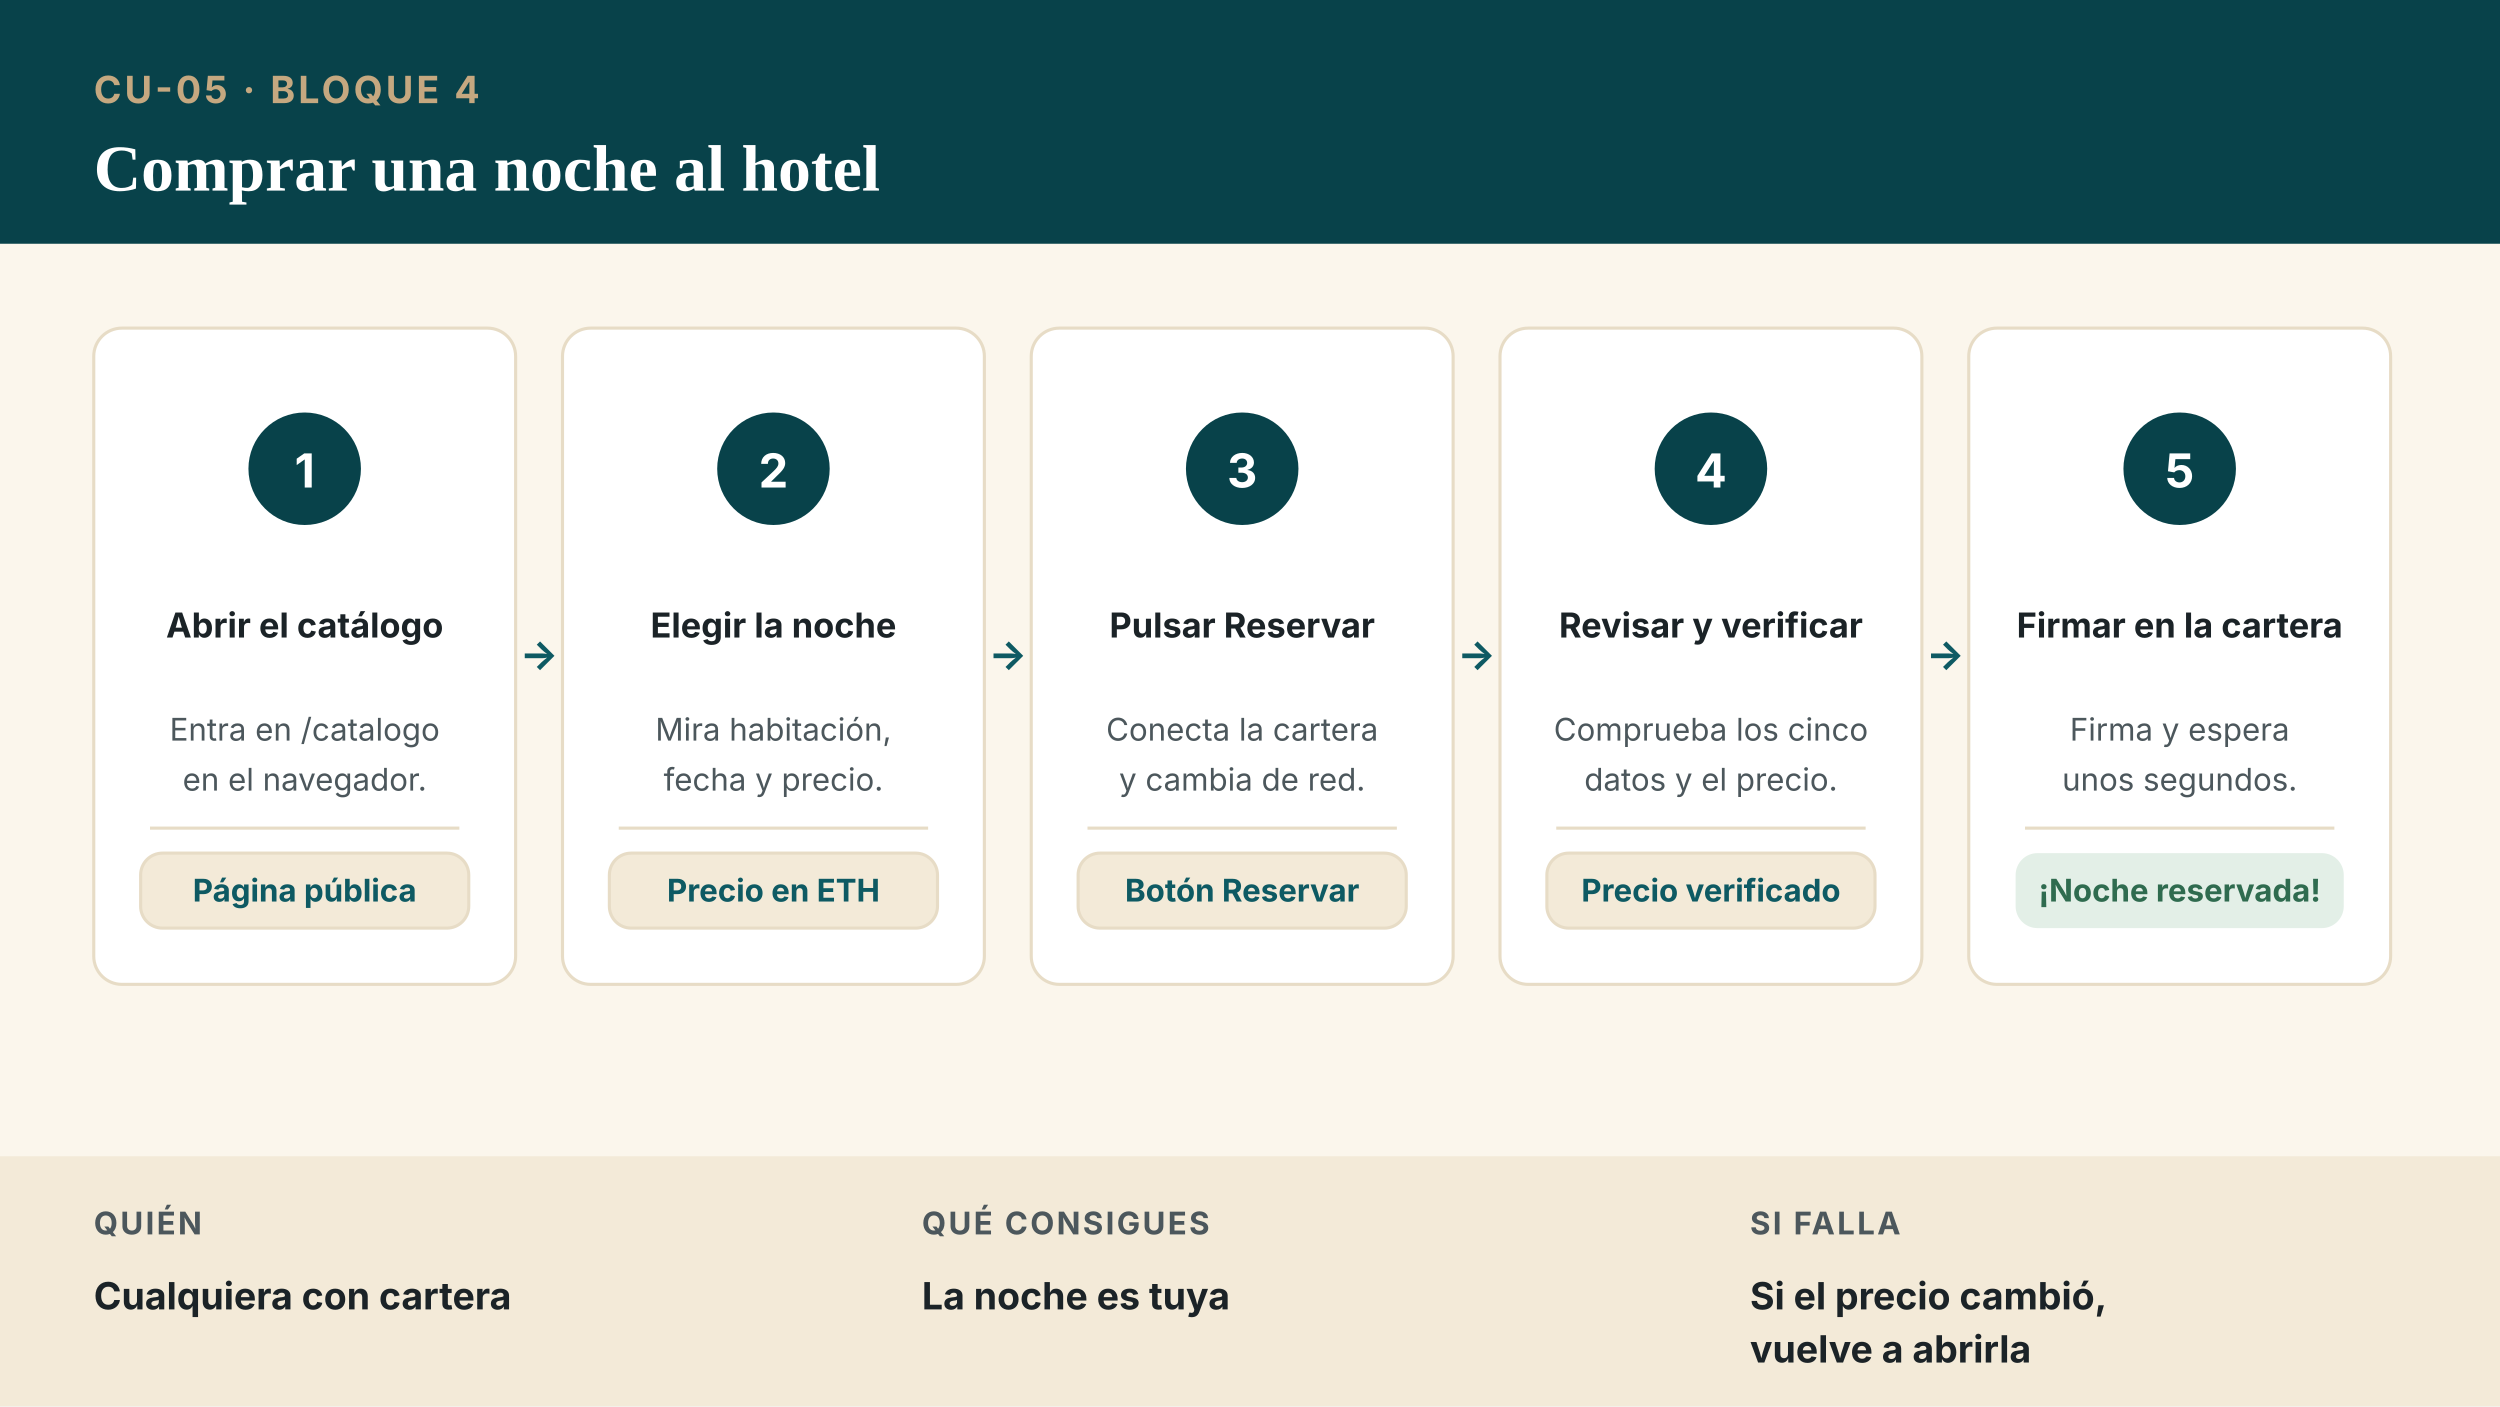
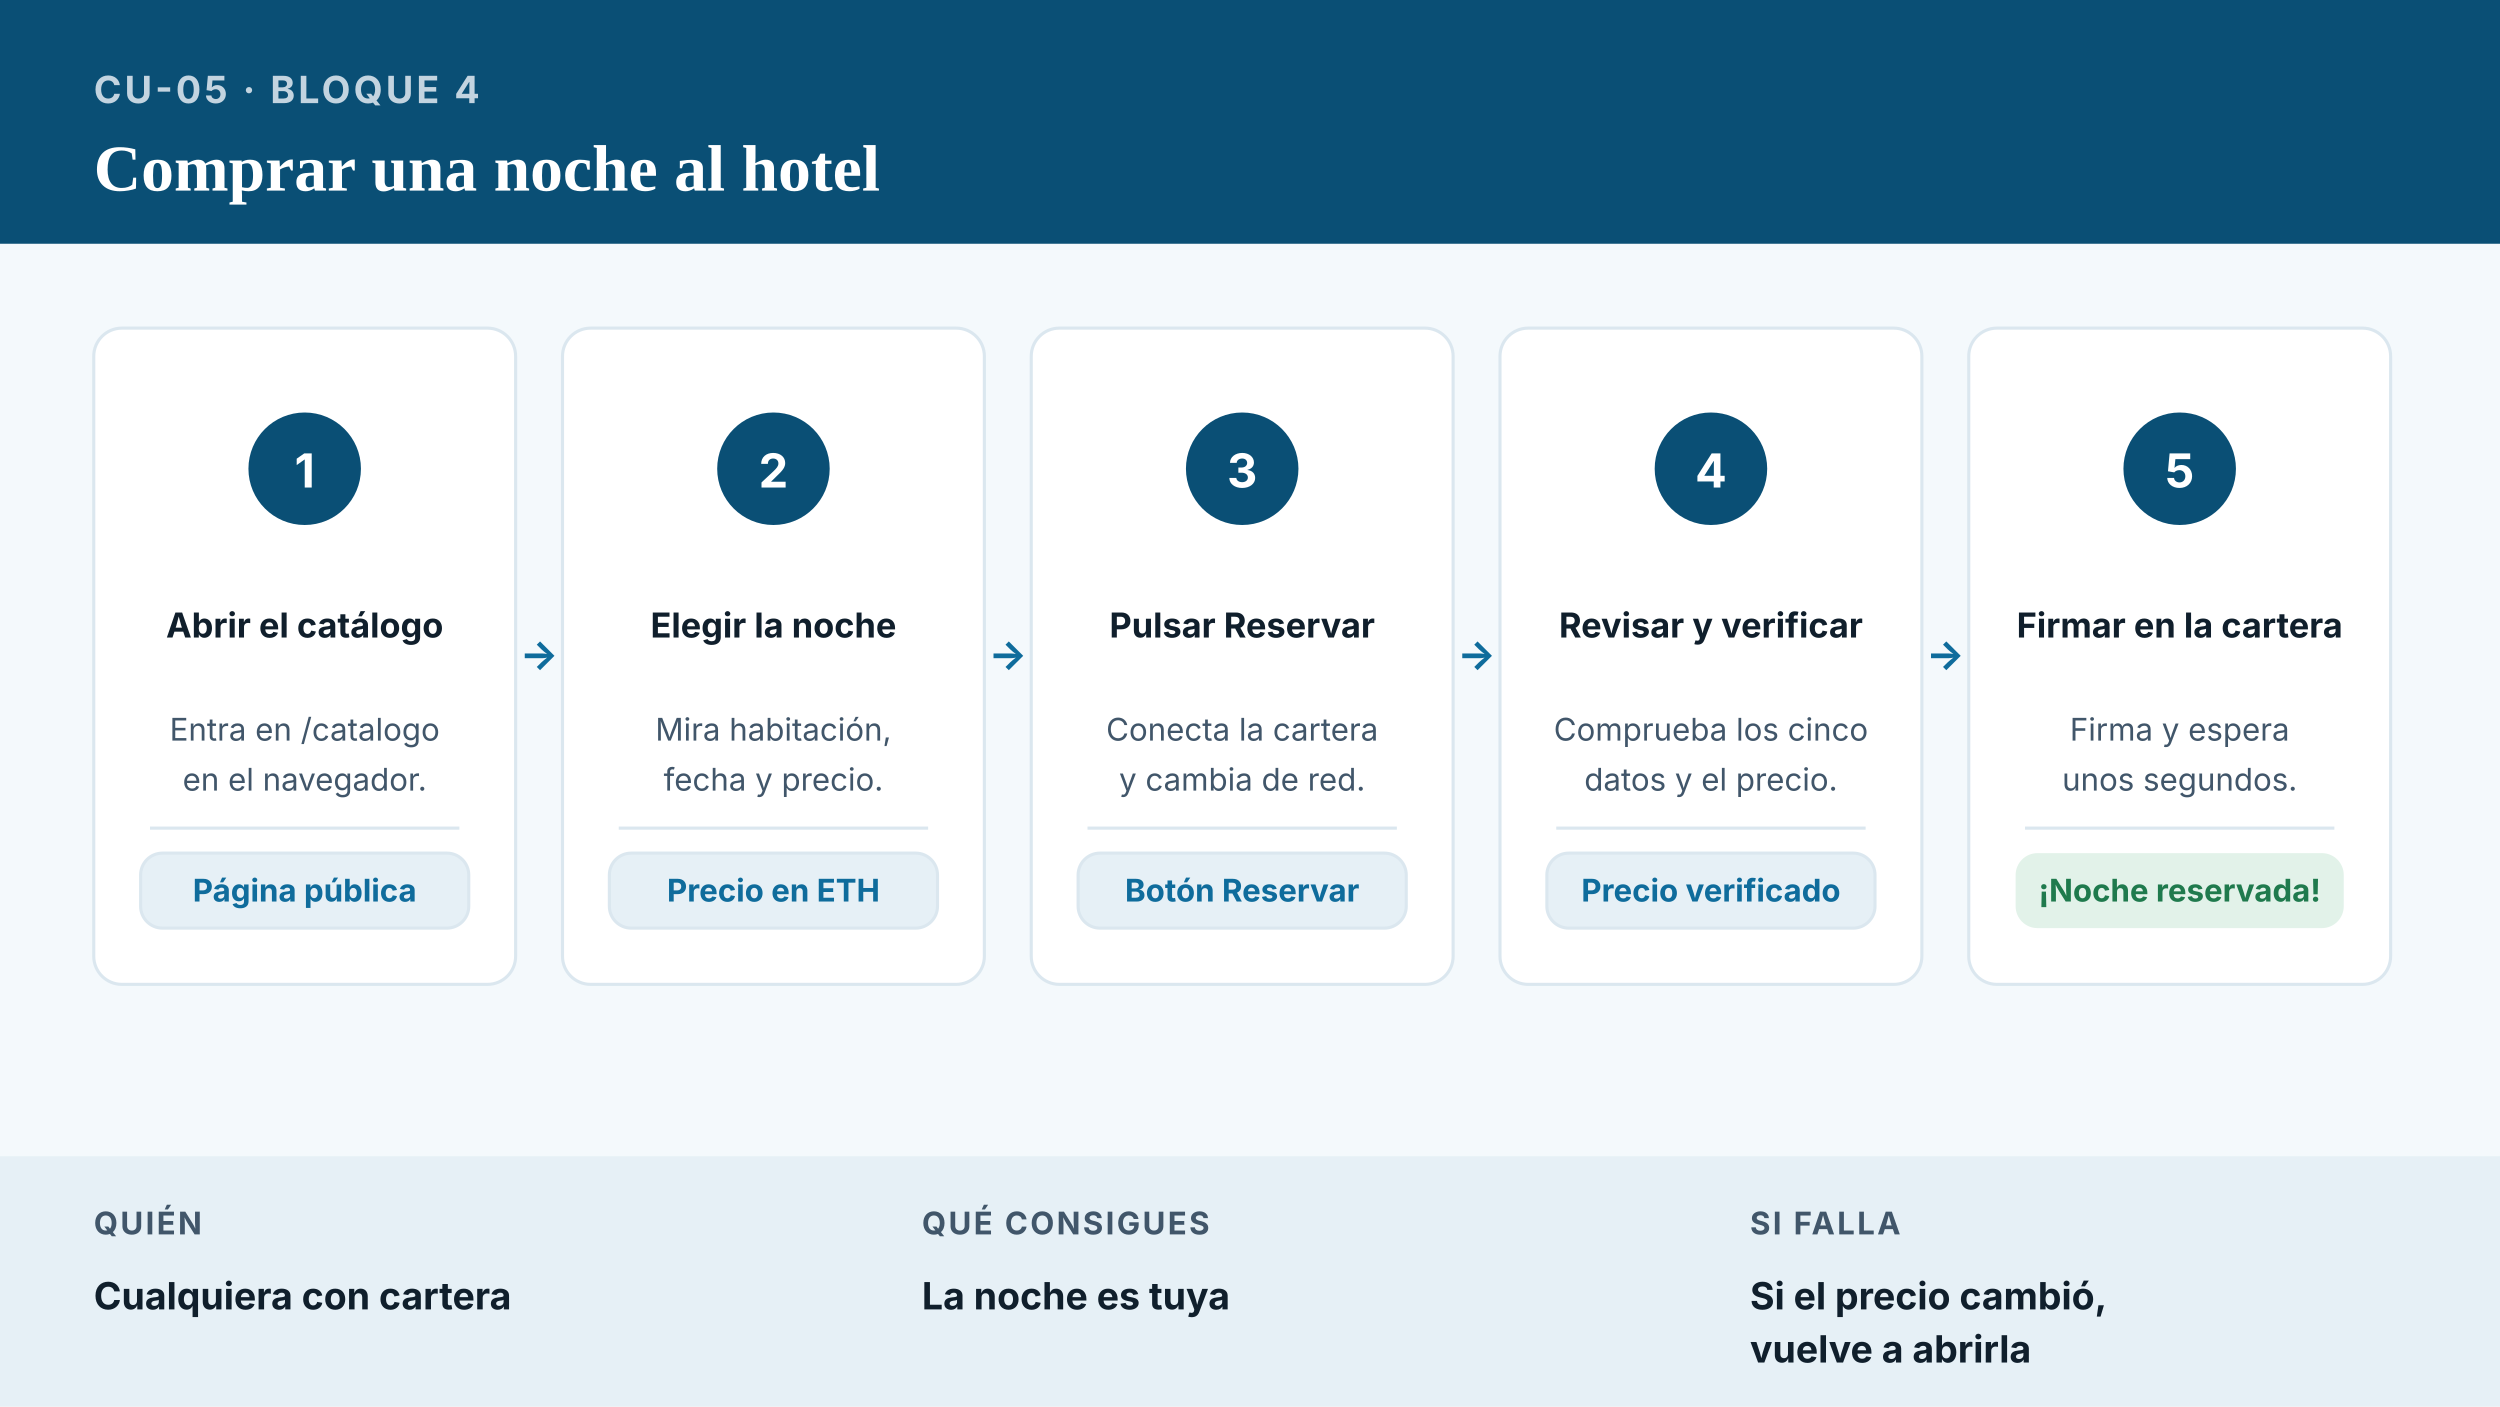
<svg xmlns="http://www.w3.org/2000/svg" viewBox="0 0 1600 900" width="1600" height="900" role="img" aria-labelledby="t d">
-   <rect width="1600" height="900" fill="#FBF6EC" />
-   <rect x="0" y="0" width="1600" height="156" fill="#08424A" />
-   <text x="60" y="66" font-family="'Hanken Grotesk', system-ui, -apple-system, 'Segoe UI', sans-serif" font-size="24" font-weight="700" fill="#C5A880" letter-spacing="2">CU-05 · BLOQUE 4</text>
+   <rect width="1600" height="900" fill="#F4F9FC" />
+   <rect x="0" y="0" width="1600" height="156" fill="#0A4F75" />
+   <text x="60" y="66" font-family="'Hanken Grotesk', system-ui, -apple-system, 'Segoe UI', sans-serif" font-size="24" font-weight="700" fill="#C3D4E0" letter-spacing="2">CU-05 · BLOQUE 4</text>
  <text x="60" y="122" font-family="Fraunces, Georgia, 'Times New Roman', serif" font-size="42" font-weight="700" fill="#FFFFFF">Comprar una noche al hotel</text>
-   <rect x="60" y="210" width="270" height="420" rx="18" fill="#FFFFFF" stroke="#E7DCC6" stroke-width="2" />
-   <circle cx="195" cy="300" r="36" fill="#08424A" />
+   <rect x="60" y="210" width="270" height="420" rx="18" fill="#FFFFFF" stroke="#DBE7EF" stroke-width="2" />
+   <circle cx="195" cy="300" r="36" fill="#0A4F75" />
  <text x="195" y="312" text-anchor="middle" font-family="'Hanken Grotesk', system-ui, -apple-system, 'Segoe UI', sans-serif" font-size="30" font-weight="700" fill="#FFFFFF">1</text>
-   <text x="195" y="408" text-anchor="middle" font-family="'Hanken Grotesk', system-ui, -apple-system, 'Segoe UI', sans-serif" font-size="22" font-weight="700" fill="#1B2327">Abrir el catálogo</text>
-   <text x="195" y="474" text-anchor="middle" font-family="'Hanken Grotesk', system-ui, -apple-system, 'Segoe UI', sans-serif" font-size="20" fill="#4C575C">Entra en /catalogo</text>
-   <text x="195" y="506" text-anchor="middle" font-family="'Hanken Grotesk', system-ui, -apple-system, 'Segoe UI', sans-serif" font-size="20" fill="#4C575C">en el navegador.</text>
-   <path d="M96 530 H294" stroke="#E7DCC6" stroke-width="2" fill="none" />
-   <rect x="90" y="546" width="210" height="48" rx="14" fill="#F3EAD8" stroke="#E7DCC6" stroke-width="2" />
-   <text x="195" y="577" text-anchor="middle" font-family="'Hanken Grotesk', system-ui, -apple-system, 'Segoe UI', sans-serif" font-size="20" font-weight="700" fill="#0E5A63">Página pública</text>
-   <rect x="360" y="210" width="270" height="420" rx="18" fill="#FFFFFF" stroke="#E7DCC6" stroke-width="2" />
-   <circle cx="495" cy="300" r="36" fill="#08424A" />
+   <text x="195" y="408" text-anchor="middle" font-family="'Hanken Grotesk', system-ui, -apple-system, 'Segoe UI', sans-serif" font-size="22" font-weight="700" fill="#101F2C">Abrir el catálogo</text>
+   <text x="195" y="474" text-anchor="middle" font-family="'Hanken Grotesk', system-ui, -apple-system, 'Segoe UI', sans-serif" font-size="20" fill="#41566A">Entra en /catalogo</text>
+   <text x="195" y="506" text-anchor="middle" font-family="'Hanken Grotesk', system-ui, -apple-system, 'Segoe UI', sans-serif" font-size="20" fill="#41566A">en el navegador.</text>
+   <path d="M96 530 H294" stroke="#DBE7EF" stroke-width="2" fill="none" />
+   <rect x="90" y="546" width="210" height="48" rx="14" fill="#E6F0F6" stroke="#DBE7EF" stroke-width="2" />
+   <text x="195" y="577" text-anchor="middle" font-family="'Hanken Grotesk', system-ui, -apple-system, 'Segoe UI', sans-serif" font-size="20" font-weight="700" fill="#0F6C9C">Página pública</text>
+   <rect x="360" y="210" width="270" height="420" rx="18" fill="#FFFFFF" stroke="#DBE7EF" stroke-width="2" />
+   <circle cx="495" cy="300" r="36" fill="#0A4F75" />
  <text x="495" y="312" text-anchor="middle" font-family="'Hanken Grotesk', system-ui, -apple-system, 'Segoe UI', sans-serif" font-size="30" font-weight="700" fill="#FFFFFF">2</text>
-   <text x="495" y="408" text-anchor="middle" font-family="'Hanken Grotesk', system-ui, -apple-system, 'Segoe UI', sans-serif" font-size="22" font-weight="700" fill="#1B2327">Elegir la noche</text>
-   <text x="495" y="474" text-anchor="middle" font-family="'Hanken Grotesk', system-ui, -apple-system, 'Segoe UI', sans-serif" font-size="20" fill="#4C575C">Mira habitación,</text>
-   <text x="495" y="506" text-anchor="middle" font-family="'Hanken Grotesk', system-ui, -apple-system, 'Segoe UI', sans-serif" font-size="20" fill="#4C575C">fecha y precio.</text>
-   <path d="M396 530 H594" stroke="#E7DCC6" stroke-width="2" fill="none" />
-   <rect x="390" y="546" width="210" height="48" rx="14" fill="#F3EAD8" stroke="#E7DCC6" stroke-width="2" />
-   <text x="495" y="577" text-anchor="middle" font-family="'Hanken Grotesk', system-ui, -apple-system, 'Segoe UI', sans-serif" font-size="20" font-weight="700" fill="#0E5A63">Precio en ETH</text>
-   <rect x="660" y="210" width="270" height="420" rx="18" fill="#FFFFFF" stroke="#E7DCC6" stroke-width="2" />
-   <circle cx="795" cy="300" r="36" fill="#08424A" />
+   <text x="495" y="408" text-anchor="middle" font-family="'Hanken Grotesk', system-ui, -apple-system, 'Segoe UI', sans-serif" font-size="22" font-weight="700" fill="#101F2C">Elegir la noche</text>
+   <text x="495" y="474" text-anchor="middle" font-family="'Hanken Grotesk', system-ui, -apple-system, 'Segoe UI', sans-serif" font-size="20" fill="#41566A">Mira habitación,</text>
+   <text x="495" y="506" text-anchor="middle" font-family="'Hanken Grotesk', system-ui, -apple-system, 'Segoe UI', sans-serif" font-size="20" fill="#41566A">fecha y precio.</text>
+   <path d="M396 530 H594" stroke="#DBE7EF" stroke-width="2" fill="none" />
+   <rect x="390" y="546" width="210" height="48" rx="14" fill="#E6F0F6" stroke="#DBE7EF" stroke-width="2" />
+   <text x="495" y="577" text-anchor="middle" font-family="'Hanken Grotesk', system-ui, -apple-system, 'Segoe UI', sans-serif" font-size="20" font-weight="700" fill="#0F6C9C">Precio en ETH</text>
+   <rect x="660" y="210" width="270" height="420" rx="18" fill="#FFFFFF" stroke="#DBE7EF" stroke-width="2" />
+   <circle cx="795" cy="300" r="36" fill="#0A4F75" />
  <text x="795" y="312" text-anchor="middle" font-family="'Hanken Grotesk', system-ui, -apple-system, 'Segoe UI', sans-serif" font-size="30" font-weight="700" fill="#FFFFFF">3</text>
-   <text x="795" y="408" text-anchor="middle" font-family="'Hanken Grotesk', system-ui, -apple-system, 'Segoe UI', sans-serif" font-size="22" font-weight="700" fill="#1B2327">Pulsar Reservar</text>
-   <text x="795" y="474" text-anchor="middle" font-family="'Hanken Grotesk', system-ui, -apple-system, 'Segoe UI', sans-serif" font-size="20" fill="#4C575C">Conecta la cartera</text>
-   <text x="795" y="506" text-anchor="middle" font-family="'Hanken Grotesk', system-ui, -apple-system, 'Segoe UI', sans-serif" font-size="20" fill="#4C575C">y cambia de red.</text>
-   <path d="M696 530 H894" stroke="#E7DCC6" stroke-width="2" fill="none" />
-   <rect x="690" y="546" width="210" height="48" rx="14" fill="#F3EAD8" stroke="#E7DCC6" stroke-width="2" />
-   <text x="795" y="577" text-anchor="middle" font-family="'Hanken Grotesk', system-ui, -apple-system, 'Segoe UI', sans-serif" font-size="20" font-weight="700" fill="#0E5A63">Botón Reservar</text>
-   <rect x="960" y="210" width="270" height="420" rx="18" fill="#FFFFFF" stroke="#E7DCC6" stroke-width="2" />
-   <circle cx="1095" cy="300" r="36" fill="#08424A" />
+   <text x="795" y="408" text-anchor="middle" font-family="'Hanken Grotesk', system-ui, -apple-system, 'Segoe UI', sans-serif" font-size="22" font-weight="700" fill="#101F2C">Pulsar Reservar</text>
+   <text x="795" y="474" text-anchor="middle" font-family="'Hanken Grotesk', system-ui, -apple-system, 'Segoe UI', sans-serif" font-size="20" fill="#41566A">Conecta la cartera</text>
+   <text x="795" y="506" text-anchor="middle" font-family="'Hanken Grotesk', system-ui, -apple-system, 'Segoe UI', sans-serif" font-size="20" fill="#41566A">y cambia de red.</text>
+   <path d="M696 530 H894" stroke="#DBE7EF" stroke-width="2" fill="none" />
+   <rect x="690" y="546" width="210" height="48" rx="14" fill="#E6F0F6" stroke="#DBE7EF" stroke-width="2" />
+   <text x="795" y="577" text-anchor="middle" font-family="'Hanken Grotesk', system-ui, -apple-system, 'Segoe UI', sans-serif" font-size="20" font-weight="700" fill="#0F6C9C">Botón Reservar</text>
+   <rect x="960" y="210" width="270" height="420" rx="18" fill="#FFFFFF" stroke="#DBE7EF" stroke-width="2" />
+   <circle cx="1095" cy="300" r="36" fill="#0A4F75" />
  <text x="1095" y="312" text-anchor="middle" font-family="'Hanken Grotesk', system-ui, -apple-system, 'Segoe UI', sans-serif" font-size="30" font-weight="700" fill="#FFFFFF">4</text>
-   <text x="1095" y="408" text-anchor="middle" font-family="'Hanken Grotesk', system-ui, -apple-system, 'Segoe UI', sans-serif" font-size="22" font-weight="700" fill="#1B2327">Revisar y verificar</text>
-   <text x="1095" y="474" text-anchor="middle" font-family="'Hanken Grotesk', system-ui, -apple-system, 'Segoe UI', sans-serif" font-size="20" fill="#4C575C">Comprueba los cinco</text>
-   <text x="1095" y="506" text-anchor="middle" font-family="'Hanken Grotesk', system-ui, -apple-system, 'Segoe UI', sans-serif" font-size="20" fill="#4C575C">datos y el precio.</text>
-   <path d="M996 530 H1194" stroke="#E7DCC6" stroke-width="2" fill="none" />
-   <rect x="990" y="546" width="210" height="48" rx="14" fill="#F3EAD8" stroke="#E7DCC6" stroke-width="2" />
-   <text x="1095" y="577" text-anchor="middle" font-family="'Hanken Grotesk', system-ui, -apple-system, 'Segoe UI', sans-serif" font-size="20" font-weight="700" fill="#0E5A63">Precio verificado</text>
-   <rect x="1260" y="210" width="270" height="420" rx="18" fill="#FFFFFF" stroke="#E7DCC6" stroke-width="2" />
-   <circle cx="1395" cy="300" r="36" fill="#08424A" />
+   <text x="1095" y="408" text-anchor="middle" font-family="'Hanken Grotesk', system-ui, -apple-system, 'Segoe UI', sans-serif" font-size="22" font-weight="700" fill="#101F2C">Revisar y verificar</text>
+   <text x="1095" y="474" text-anchor="middle" font-family="'Hanken Grotesk', system-ui, -apple-system, 'Segoe UI', sans-serif" font-size="20" fill="#41566A">Comprueba los cinco</text>
+   <text x="1095" y="506" text-anchor="middle" font-family="'Hanken Grotesk', system-ui, -apple-system, 'Segoe UI', sans-serif" font-size="20" fill="#41566A">datos y el precio.</text>
+   <path d="M996 530 H1194" stroke="#DBE7EF" stroke-width="2" fill="none" />
+   <rect x="990" y="546" width="210" height="48" rx="14" fill="#E6F0F6" stroke="#DBE7EF" stroke-width="2" />
+   <text x="1095" y="577" text-anchor="middle" font-family="'Hanken Grotesk', system-ui, -apple-system, 'Segoe UI', sans-serif" font-size="20" font-weight="700" fill="#0F6C9C">Precio verificado</text>
+   <rect x="1260" y="210" width="270" height="420" rx="18" fill="#FFFFFF" stroke="#DBE7EF" stroke-width="2" />
+   <circle cx="1395" cy="300" r="36" fill="#0A4F75" />
  <text x="1395" y="312" text-anchor="middle" font-family="'Hanken Grotesk', system-ui, -apple-system, 'Segoe UI', sans-serif" font-size="30" font-weight="700" fill="#FFFFFF">5</text>
-   <text x="1395" y="408" text-anchor="middle" font-family="'Hanken Grotesk', system-ui, -apple-system, 'Segoe UI', sans-serif" font-size="22" font-weight="700" fill="#1B2327">Firmar en la cartera</text>
-   <text x="1395" y="474" text-anchor="middle" font-family="'Hanken Grotesk', system-ui, -apple-system, 'Segoe UI', sans-serif" font-size="20" fill="#4C575C">Firma y espera</text>
-   <text x="1395" y="506" text-anchor="middle" font-family="'Hanken Grotesk', system-ui, -apple-system, 'Segoe UI', sans-serif" font-size="20" fill="#4C575C">unos segundos.</text>
-   <path d="M1296 530 H1494" stroke="#E7DCC6" stroke-width="2" fill="none" />
-   <rect x="1290" y="546" width="210" height="48" rx="14" fill="#E3EFE7" />
-   <text x="1395" y="577" text-anchor="middle" font-family="'Hanken Grotesk', system-ui, -apple-system, 'Segoe UI', sans-serif" font-size="20" font-weight="700" fill="#2F6B4F">¡Noche reservada!</text>
-   <text x="345" y="428" text-anchor="middle" font-family="'Hanken Grotesk', system-ui, -apple-system, 'Segoe UI', sans-serif" font-size="26" font-weight="700" fill="#0E5A63">→</text>
-   <text x="645" y="428" text-anchor="middle" font-family="'Hanken Grotesk', system-ui, -apple-system, 'Segoe UI', sans-serif" font-size="26" font-weight="700" fill="#0E5A63">→</text>
-   <text x="945" y="428" text-anchor="middle" font-family="'Hanken Grotesk', system-ui, -apple-system, 'Segoe UI', sans-serif" font-size="26" font-weight="700" fill="#0E5A63">→</text>
-   <text x="1245" y="428" text-anchor="middle" font-family="'Hanken Grotesk', system-ui, -apple-system, 'Segoe UI', sans-serif" font-size="26" font-weight="700" fill="#0E5A63">→</text>
-   <rect x="0" y="740" width="1600" height="160" fill="#F3EAD8" />
-   <text x="60" y="790" font-family="'Hanken Grotesk', system-ui, -apple-system, 'Segoe UI', sans-serif" font-size="20" font-weight="700" fill="#4C575C" letter-spacing="1.5">QUIÉN</text>
-   <text x="60" y="838" font-family="'Hanken Grotesk', system-ui, -apple-system, 'Segoe UI', sans-serif" font-size="24" font-weight="700" fill="#1B2327">Cualquiera con cartera</text>
-   <text x="590" y="790" font-family="'Hanken Grotesk', system-ui, -apple-system, 'Segoe UI', sans-serif" font-size="20" font-weight="700" fill="#4C575C" letter-spacing="1.5">QUÉ CONSIGUES</text>
-   <text x="590" y="838" font-family="'Hanken Grotesk', system-ui, -apple-system, 'Segoe UI', sans-serif" font-size="24" font-weight="700" fill="#1B2327">La noche es tuya</text>
-   <text x="1120" y="790" font-family="'Hanken Grotesk', system-ui, -apple-system, 'Segoe UI', sans-serif" font-size="20" font-weight="700" fill="#4C575C" letter-spacing="1.5">SI FALLA</text>
-   <text x="1120" y="838" font-family="'Hanken Grotesk', system-ui, -apple-system, 'Segoe UI', sans-serif" font-size="24" font-weight="700" fill="#1B2327">Si el precio cambió,</text>
-   <text x="1120" y="872" font-family="'Hanken Grotesk', system-ui, -apple-system, 'Segoe UI', sans-serif" font-size="24" font-weight="700" fill="#1B2327">vuelve a abrirla</text>
+   <text x="1395" y="408" text-anchor="middle" font-family="'Hanken Grotesk', system-ui, -apple-system, 'Segoe UI', sans-serif" font-size="22" font-weight="700" fill="#101F2C">Firmar en la cartera</text>
+   <text x="1395" y="474" text-anchor="middle" font-family="'Hanken Grotesk', system-ui, -apple-system, 'Segoe UI', sans-serif" font-size="20" fill="#41566A">Firma y espera</text>
+   <text x="1395" y="506" text-anchor="middle" font-family="'Hanken Grotesk', system-ui, -apple-system, 'Segoe UI', sans-serif" font-size="20" fill="#41566A">unos segundos.</text>
+   <path d="M1296 530 H1494" stroke="#DBE7EF" stroke-width="2" fill="none" />
+   <rect x="1290" y="546" width="210" height="48" rx="14" fill="#E2F2E9" />
+   <text x="1395" y="577" text-anchor="middle" font-family="'Hanken Grotesk', system-ui, -apple-system, 'Segoe UI', sans-serif" font-size="20" font-weight="700" fill="#1F7A4D">¡Noche reservada!</text>
+   <text x="345" y="428" text-anchor="middle" font-family="'Hanken Grotesk', system-ui, -apple-system, 'Segoe UI', sans-serif" font-size="26" font-weight="700" fill="#0F6C9C">→</text>
+   <text x="645" y="428" text-anchor="middle" font-family="'Hanken Grotesk', system-ui, -apple-system, 'Segoe UI', sans-serif" font-size="26" font-weight="700" fill="#0F6C9C">→</text>
+   <text x="945" y="428" text-anchor="middle" font-family="'Hanken Grotesk', system-ui, -apple-system, 'Segoe UI', sans-serif" font-size="26" font-weight="700" fill="#0F6C9C">→</text>
+   <text x="1245" y="428" text-anchor="middle" font-family="'Hanken Grotesk', system-ui, -apple-system, 'Segoe UI', sans-serif" font-size="26" font-weight="700" fill="#0F6C9C">→</text>
+   <rect x="0" y="740" width="1600" height="160" fill="#E6F0F6" />
+   <text x="60" y="790" font-family="'Hanken Grotesk', system-ui, -apple-system, 'Segoe UI', sans-serif" font-size="20" font-weight="700" fill="#41566A" letter-spacing="1.5">QUIÉN</text>
+   <text x="60" y="838" font-family="'Hanken Grotesk', system-ui, -apple-system, 'Segoe UI', sans-serif" font-size="24" font-weight="700" fill="#101F2C">Cualquiera con cartera</text>
+   <text x="590" y="790" font-family="'Hanken Grotesk', system-ui, -apple-system, 'Segoe UI', sans-serif" font-size="20" font-weight="700" fill="#41566A" letter-spacing="1.5">QUÉ CONSIGUES</text>
+   <text x="590" y="838" font-family="'Hanken Grotesk', system-ui, -apple-system, 'Segoe UI', sans-serif" font-size="24" font-weight="700" fill="#101F2C">La noche es tuya</text>
+   <text x="1120" y="790" font-family="'Hanken Grotesk', system-ui, -apple-system, 'Segoe UI', sans-serif" font-size="20" font-weight="700" fill="#41566A" letter-spacing="1.5">SI FALLA</text>
+   <text x="1120" y="838" font-family="'Hanken Grotesk', system-ui, -apple-system, 'Segoe UI', sans-serif" font-size="24" font-weight="700" fill="#101F2C">Si el precio cambió,</text>
+   <text x="1120" y="872" font-family="'Hanken Grotesk', system-ui, -apple-system, 'Segoe UI', sans-serif" font-size="24" font-weight="700" fill="#101F2C">vuelve a abrirla</text>
</svg>
